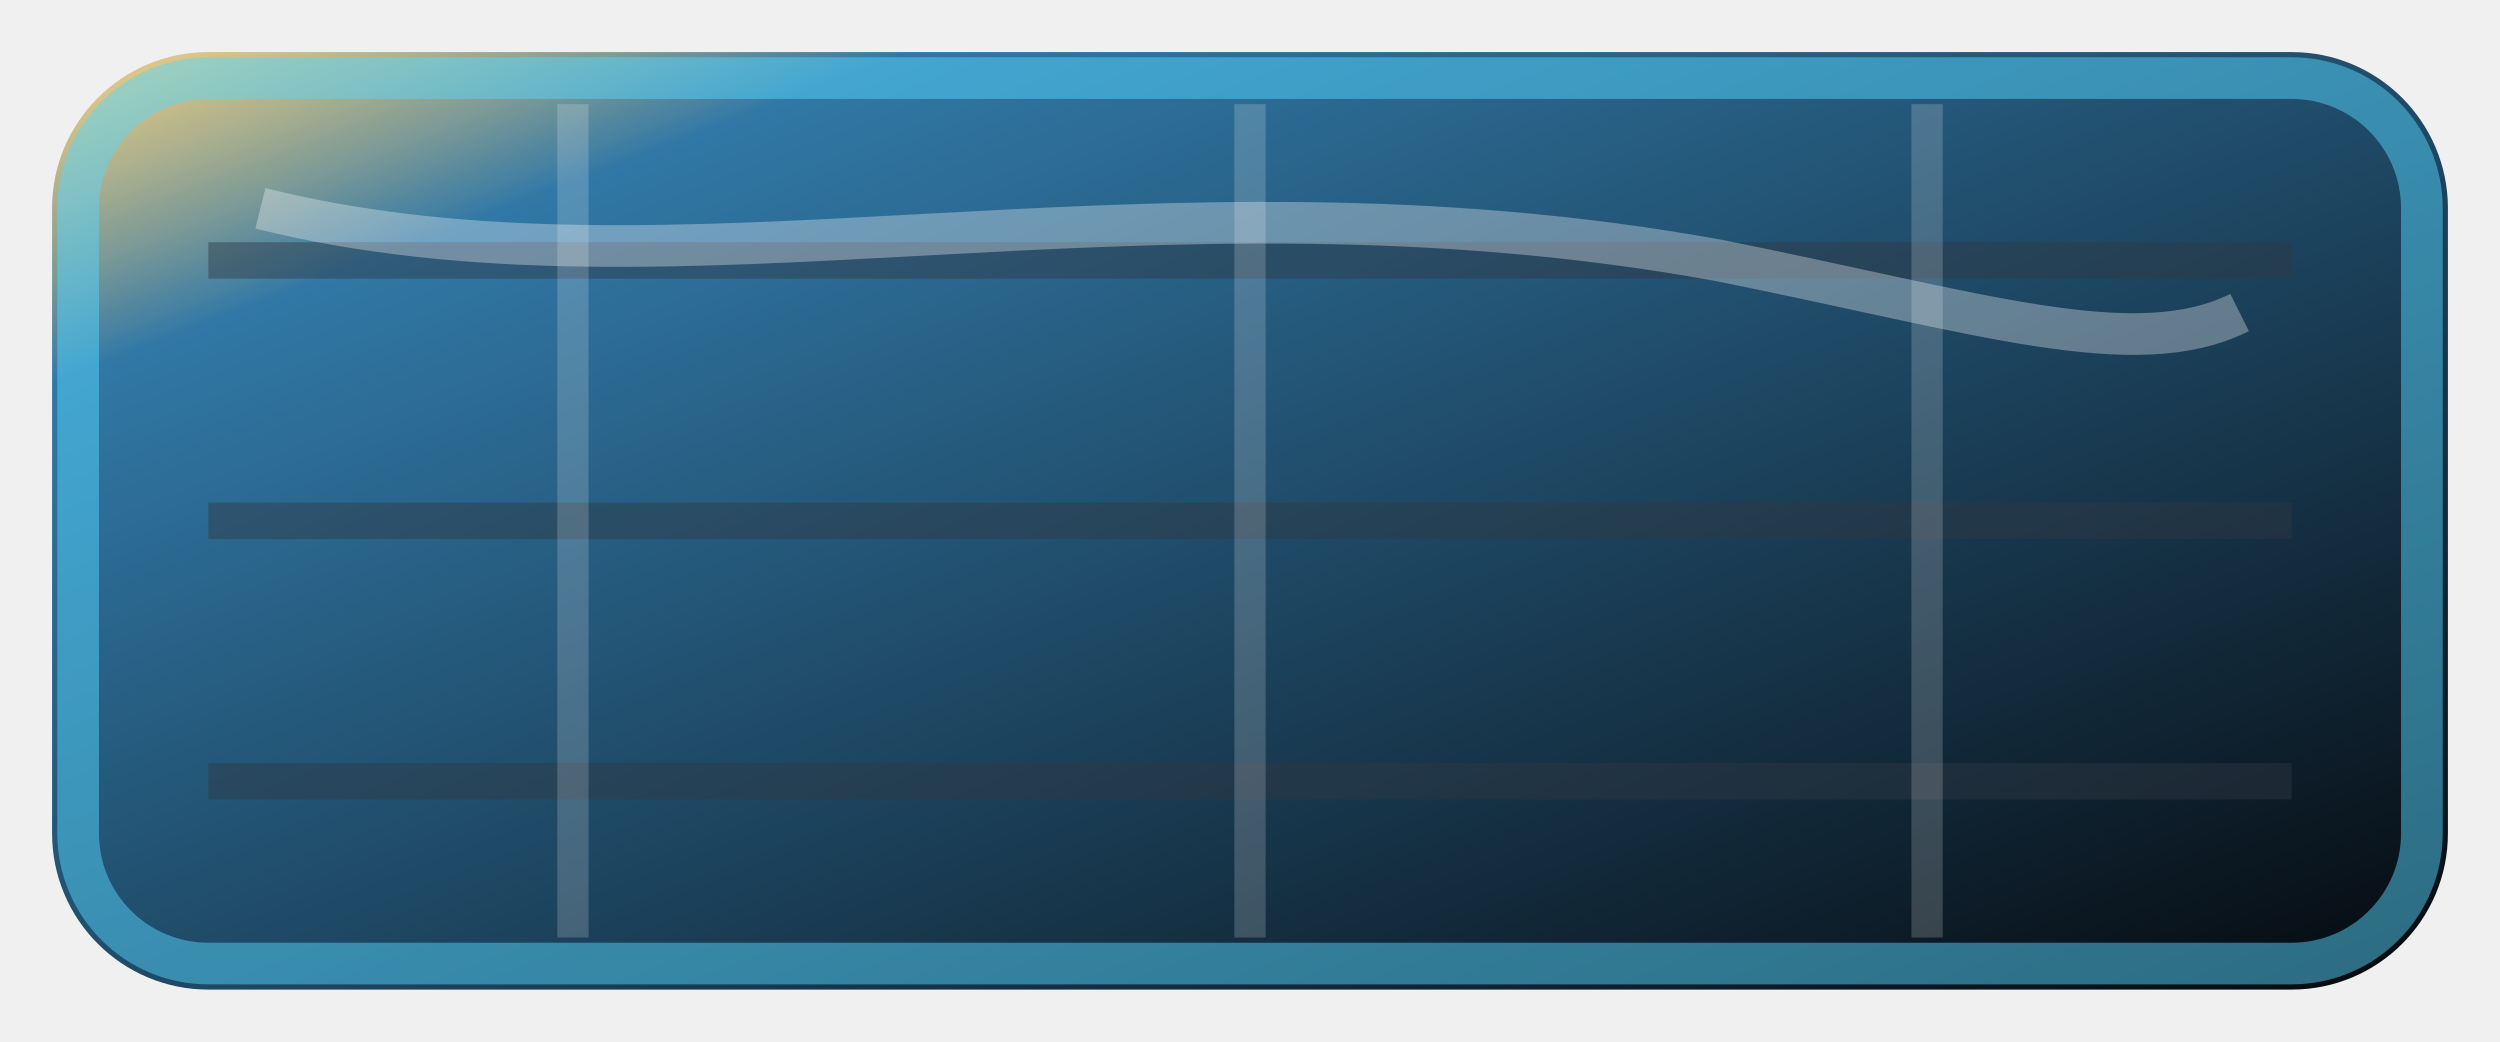
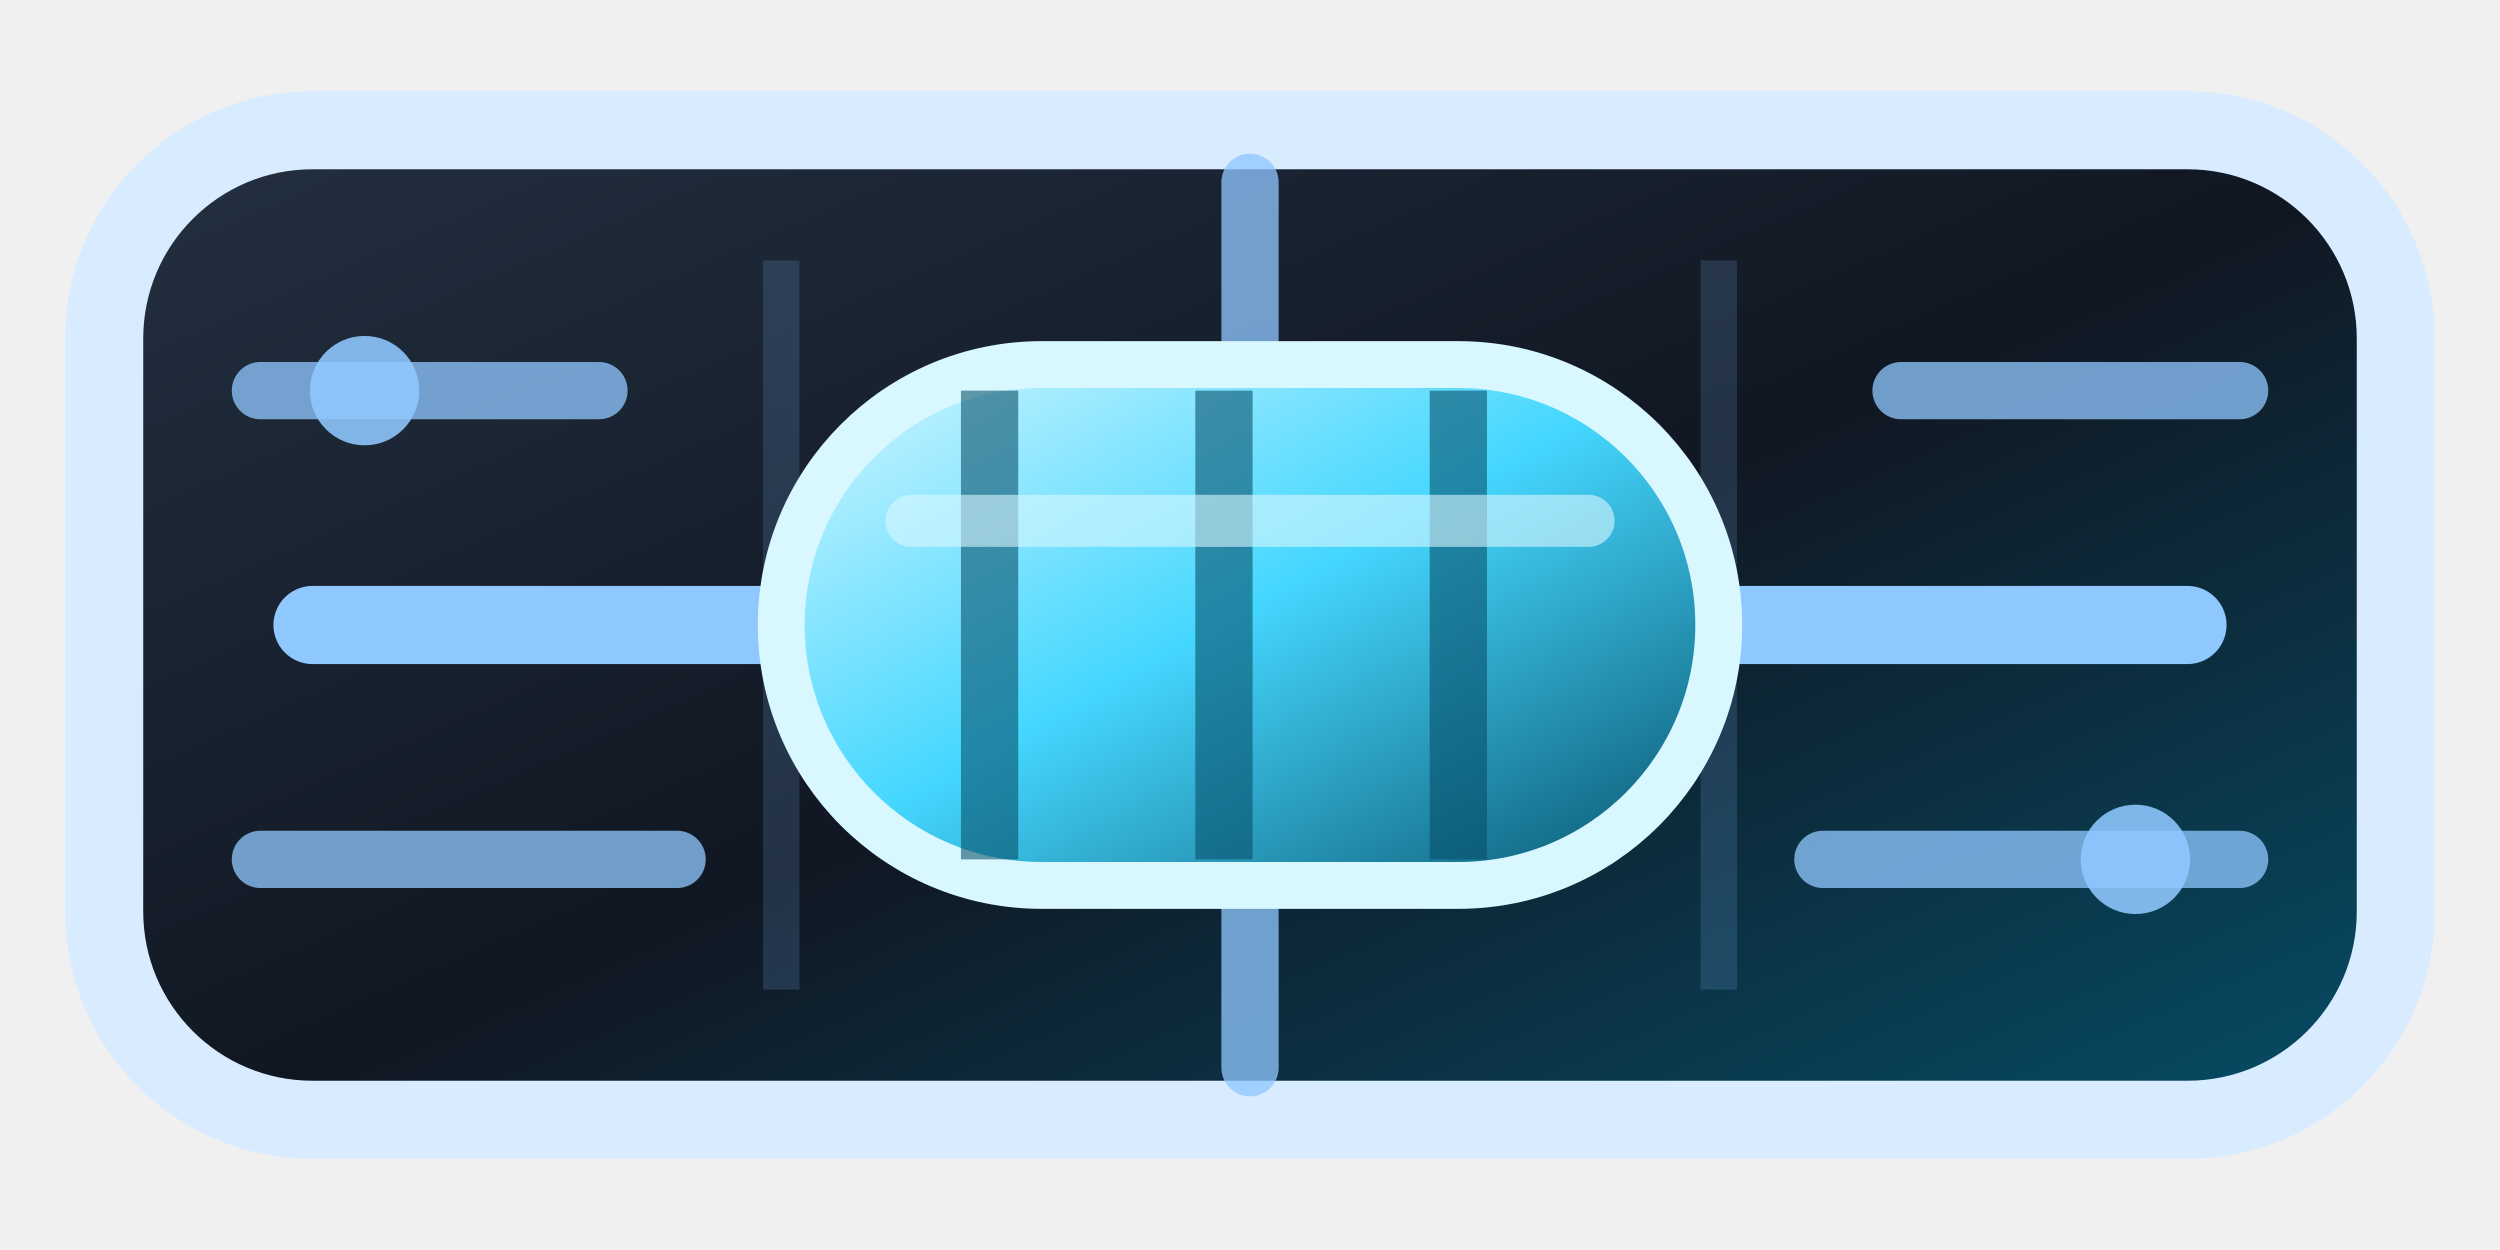
- <svg xmlns="http://www.w3.org/2000/svg" viewBox="0 0 48 20">
+ <svg xmlns="http://www.w3.org/2000/svg" viewBox="0 0 96 48" role="img" aria-label="Resistor">
  <defs>
-     <linearGradient id="stone" x1="0" y1="0" x2="1" y2="1">
-       <stop offset="0" stop-color="#f7c75a" stop-opacity=".72" />
-       <stop offset=".18" stop-color="#3178a6" />
-       <stop offset="1" stop-color="#05080c" />
+     <linearGradient id="spr-brick-basic-blue-metro-real-normal-board" x1="0" y1="0" x2="1" y2="1">
+       <stop offset="0" stop-color="#243142" />
+       <stop offset="0.52" stop-color="#101722" />
+       <stop offset="1" stop-color="#064e67" />
+     </linearGradient>
+     <linearGradient id="spr-brick-basic-blue-metro-real-normal-part" x1="0" y1="0" x2="1" y2="1">
+       <stop offset="0" stop-color="#d8f7ff" />
+       <stop offset="0.48" stop-color="#45d7ff" />
+       <stop offset="1" stop-color="#064e67" />
    </linearGradient>
  </defs>
-   <rect x="1" y="1" width="46" height="18" rx="3" fill="url(#stone)" />
-   <path d="M4 5h40M4 10h40M4 15h40" stroke="#2f3742" stroke-width=".7" opacity=".45" />
-   <path d="M11 2v16M24 2v16M37 2v16" stroke="#fff" stroke-width=".6" opacity=".18" />
-   <path d="M5 4c8 2 17-1 28 1 5 1 8 2 10 1" fill="none" stroke="#fff" stroke-width=".8" opacity=".32" />
-   <rect x="1.5" y="1.5" width="45" height="17" rx="2.5" fill="none" stroke="#56d7ff" stroke-width=".8" opacity=".48" />
+   <rect x="4" y="5" width="88" height="38" rx="8" fill="url(#spr-brick-basic-blue-metro-real-normal-board)" stroke="#d9ecff" stroke-width="3" />
+   <path d="M10 15h13M73 15h13M10 33h16M70 33h16M48 7v7M48 34v7" stroke="#8fc7ff" stroke-width="2.2" stroke-linecap="round" opacity=".76" />
+   <path d="M14 24h68M30 10v28M66 10v28" stroke="#82b8ff2f" stroke-width="1.4" opacity=".9" />
+   <circle cx="14" cy="15" r="2.1" fill="#8fc7ff" opacity=".88" />
+   <circle cx="82" cy="33" r="2.1" fill="#8fc7ff" opacity=".88" />
+   <path d="M12 24h18" stroke="#8fc7ff" stroke-width="3" stroke-linecap="round" />
+   <path d="M66 24h18" stroke="#8fc7ff" stroke-width="3" stroke-linecap="round" />
+   <rect x="30" y="14" width="36" height="20" rx="10" fill="url(#spr-brick-basic-blue-metro-real-normal-part)" stroke="#d8f7ff" stroke-width="1.8" />
+   <path d="M38 15v18M47 15v18M56 15v18" stroke="#064e67" stroke-width="2.2" opacity=".58" />
+   <path d="M35 20h26" stroke="#d8f7ff" stroke-width="2" stroke-linecap="round" opacity=".6" />
</svg>
